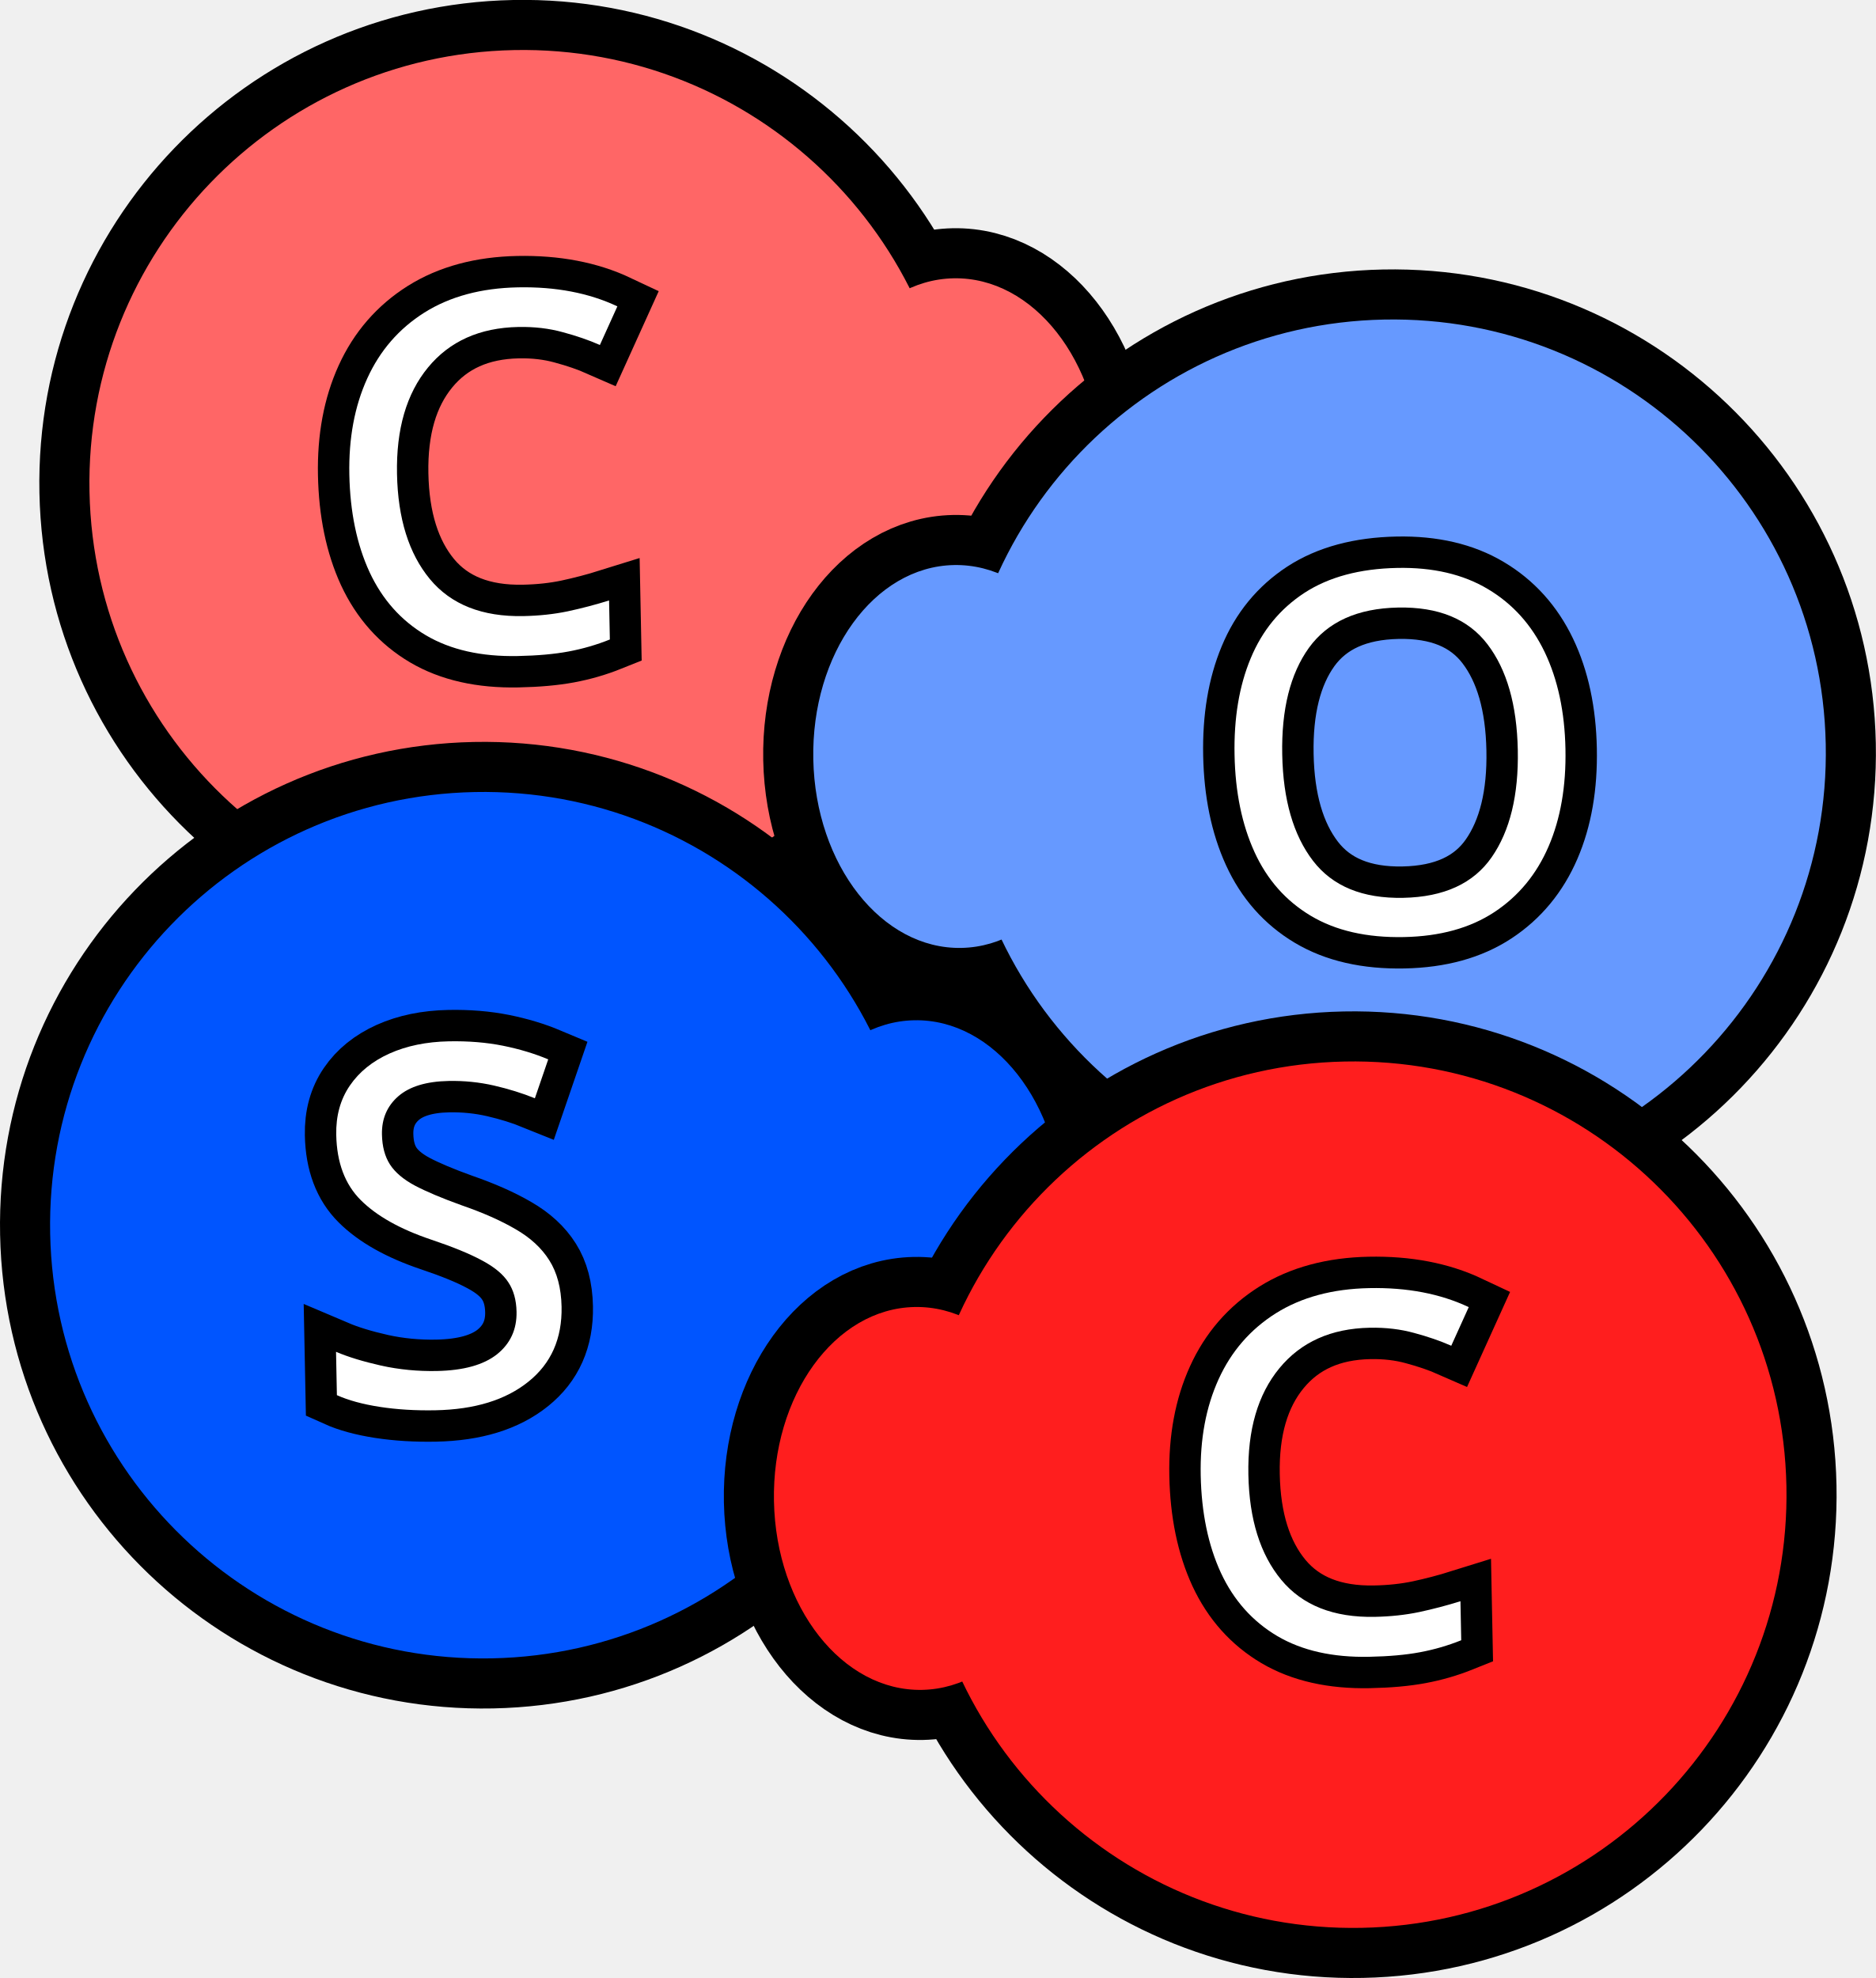
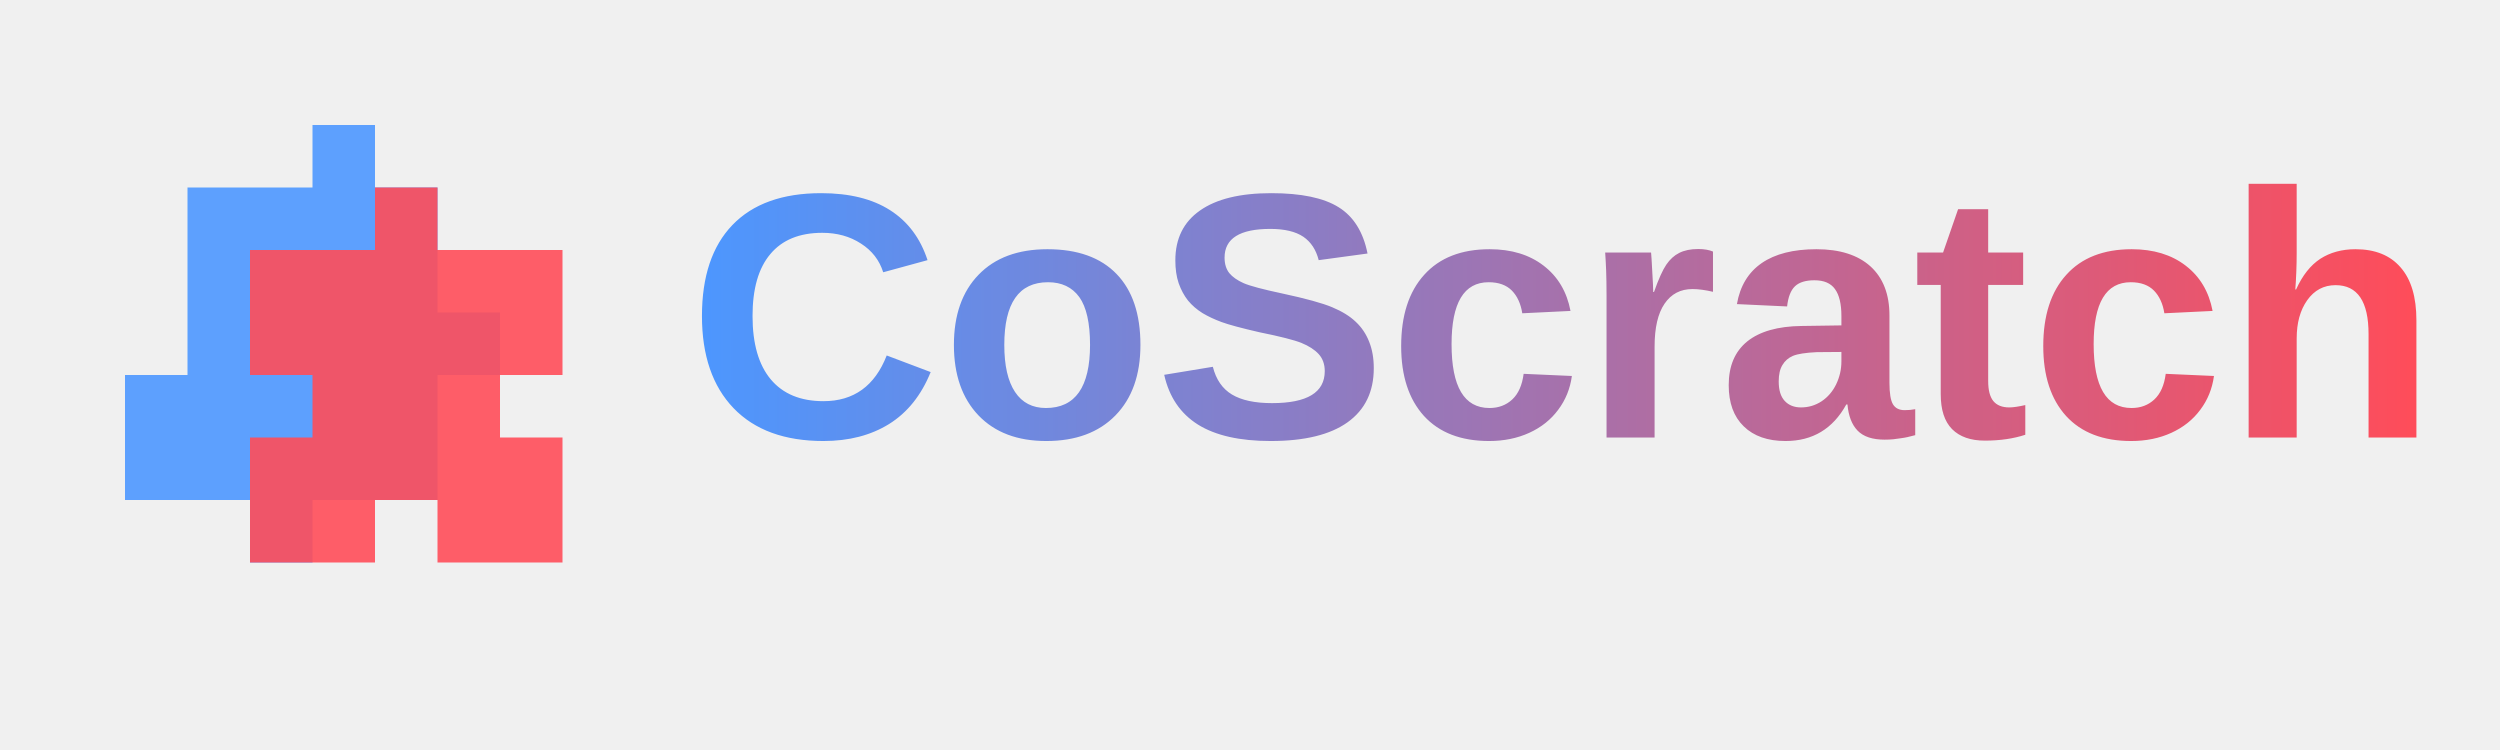
- <svg xmlns="http://www.w3.org/2000/svg" version="1.1" width="234.109" height="246.87" viewBox="0,0,234.109,246.87">
-   <g transform="translate(-122.9398,-56.57035)">
-     <g stroke-miterlimit="10">
-       <path d="M260.443,114.839c0.262,13.195 -7.594,24.052 -17.546,24.25c-9.952,0.198 -18.233,-10.339 -18.495,-23.534c-0.262,-13.195 7.594,-24.052 17.546,-24.25c9.952,-0.198 18.233,10.339 18.495,23.534z" fill="none" stroke="#000000" stroke-width="12.5" />
-       <path d="M134.109,117.955c-0.593,-29.857 23.131,-54.542 52.988,-55.135c29.857,-0.593 54.542,23.131 55.135,52.988c0.593,29.857 -23.131,54.542 -52.988,55.135c-29.857,0.593 -54.542,-23.131 -55.135,-52.988z" fill="none" stroke="#000000" stroke-width="12.5" />
-       <g fill="#ff6666" stroke="none" stroke-width="0">
-         <path d="M260.443,114.839c0.262,13.195 -7.594,24.052 -17.546,24.25c-9.952,0.198 -18.233,-10.339 -18.495,-23.534c-0.262,-13.195 7.594,-24.052 17.546,-24.25c9.952,-0.198 18.233,10.339 18.495,23.534z" />
-         <path d="M134.109,117.955c-0.593,-29.857 23.131,-54.542 52.988,-55.135c29.857,-0.593 54.542,23.131 55.135,52.988c0.593,29.857 -23.131,54.542 -52.988,55.135c-29.857,0.593 -54.542,-23.131 -55.135,-52.988z" />
-       </g>
-       <g font-family="&quot;Arial Rounded MT&quot;, Sans Serif" font-weight="normal" font-size="40" text-anchor="start">
-         <text transform="translate(163.1645,138.2964) rotate(-1.13738) scale(1.56698,1.56698)" font-size="40" xml:space="preserve" fill="#000000" stroke="#000000" stroke-width="5">
-           <tspan x="0" dy="0">C</tspan>
-         </text>
-         <text transform="translate(163.1646,138.2964) rotate(-1.13738) scale(1.56698,1.56698)" font-size="40" xml:space="preserve" fill="#ffffff" stroke="none" stroke-width="1">
-           <tspan x="0" dy="0">C</tspan>
-         </text>
-       </g>
-       <g>
-         <path d="M241.988,127.093c9.952,-0.198 18.233,10.339 18.495,23.534c0.262,13.195 -7.594,24.052 -17.546,24.25c-9.952,0.198 -18.233,-10.339 -18.495,-23.534c-0.262,-13.195 7.594,-24.052 17.546,-24.25z" fill="none" stroke="#000000" stroke-width="12.5" />
-         <path d="M297.811,204.577c-29.857,0.593 -54.542,-23.131 -55.135,-52.988c-0.593,-29.857 23.131,-54.542 52.988,-55.135c29.857,-0.593 54.542,23.131 55.135,52.988c0.593,29.857 -23.131,54.542 -52.988,55.135z" fill="none" stroke="#000000" stroke-width="12.5" />
-         <g fill="#6699ff" stroke="none" stroke-width="0">
-           <path d="M241.988,127.093c9.952,-0.198 18.233,10.339 18.495,23.534c0.262,13.195 -7.594,24.052 -17.546,24.25c-9.952,0.198 -18.233,-10.339 -18.495,-23.534c-0.262,-13.195 7.594,-24.052 17.546,-24.25z" />
-           <path d="M297.811,204.577c-29.857,0.593 -54.542,-23.131 -55.135,-52.988c-0.593,-29.857 23.131,-54.542 52.988,-55.135c29.857,-0.593 54.542,23.131 55.135,52.988c0.593,29.857 -23.131,54.542 -52.988,55.135z" />
-         </g>
-         <g font-family="&quot;Arial Rounded MT&quot;, Sans Serif" font-weight="normal" font-size="40" text-anchor="start">
-           <text transform="translate(273.6445,173.3733) rotate(-1.13738) scale(1.56698,1.56698)" font-size="40" xml:space="preserve" fill="#000000" stroke="#000000" stroke-width="5">
-             <tspan x="0" dy="0">O</tspan>
-           </text>
-           <text transform="translate(273.6445,173.3733) rotate(-1.13738) scale(1.56698,1.56698)" font-size="40" xml:space="preserve" fill="#ffffff" stroke="none" stroke-width="1">
-             <tspan x="0" dy="0">O</tspan>
-           </text>
-         </g>
-       </g>
-       <path d="M255.534,207.442c0.262,13.195 -7.594,24.052 -17.546,24.25c-9.952,0.198 -18.233,-10.339 -18.495,-23.534c-0.262,-13.195 7.594,-24.052 17.546,-24.25c9.952,-0.198 18.233,10.339 18.495,23.534z" fill="none" stroke="#000000" stroke-width="12.5" />
-       <path d="M129.201,210.558c-0.593,-29.857 23.131,-54.542 52.988,-55.135c29.857,-0.593 54.542,23.131 55.135,52.988c0.593,29.857 -23.131,54.542 -52.988,55.135c-29.857,0.593 -54.542,-23.131 -55.135,-52.988z" fill="none" stroke="#000000" stroke-width="12.5" />
-       <g fill="#0055ff" stroke="none" stroke-width="0">
-         <path d="M255.534,207.442c0.262,13.195 -7.594,24.052 -17.546,24.25c-9.952,0.198 -18.233,-10.339 -18.495,-23.534c-0.262,-13.195 7.594,-24.052 17.546,-24.25c9.952,-0.198 18.233,10.339 18.495,23.534z" />
-         <path d="M129.201,210.558c-0.593,-29.857 23.131,-54.542 52.988,-55.135c29.857,-0.593 54.542,23.131 55.135,52.988c0.593,29.857 -23.131,54.542 -52.988,55.135c-29.857,0.593 -54.542,-23.131 -55.135,-52.988z" />
-       </g>
-       <path d="M237.079,219.696c9.952,-0.198 18.233,10.339 18.495,23.534c0.262,13.195 -7.594,24.052 -17.546,24.25c-9.952,0.198 -18.233,-10.339 -18.495,-23.534c-0.262,-13.195 7.594,-24.052 17.546,-24.25z" fill="none" stroke="#000000" stroke-width="12.5" />
-       <path d="M292.903,297.18c-29.857,0.593 -54.542,-23.131 -55.135,-52.988c-0.593,-29.857 23.131,-54.542 52.988,-55.135c29.857,-0.593 54.542,23.131 55.135,52.988c0.593,29.857 -23.131,54.542 -52.988,55.135z" fill="none" stroke="#000000" stroke-width="12.5" />
-       <g fill="#ff1e1e" stroke="none" stroke-width="0">
-         <path d="M237.079,219.696c9.952,-0.198 18.233,10.339 18.495,23.534c0.262,13.195 -7.594,24.052 -17.546,24.25c-9.952,0.198 -18.233,-10.339 -18.495,-23.534c-0.262,-13.195 7.594,-24.052 17.546,-24.25z" />
-         <path d="M292.903,297.18c-29.857,0.593 -54.542,-23.131 -55.135,-52.988c-0.593,-29.857 23.131,-54.542 52.988,-55.135c29.857,-0.593 54.542,23.131 55.135,52.988c0.593,29.857 -23.131,54.542 -52.988,55.135z" />
-       </g>
-       <g font-family="&quot;Arial Rounded MT&quot;, Sans Serif" font-weight="normal" font-size="40" text-anchor="start">
-         <text transform="translate(269.4188,263.199) rotate(-1.13738) scale(1.56698,1.56698)" font-size="40" xml:space="preserve" fill="#000000" stroke="#000000" stroke-width="5">
-           <tspan x="0" dy="0">C</tspan>
-         </text>
-         <text transform="translate(269.4188,263.199) rotate(-1.13738) scale(1.56698,1.56698)" font-size="40" xml:space="preserve" fill="#ffffff" stroke="none" stroke-width="1">
-           <tspan x="0" dy="0">C</tspan>
-         </text>
-       </g>
-       <g font-family="&quot;Arial Rounded MT&quot;, Sans Serif" font-weight="400" font-size="40" text-anchor="start">
-         <text transform="translate(161.8085,232.2541) rotate(-1.13738) scale(1.56698,1.56698)" font-size="40" xml:space="preserve" fill="#000000" stroke="#000000" stroke-width="5">
-           <tspan x="0" dy="0">S</tspan>
-         </text>
-         <text transform="translate(161.8085,232.2541) rotate(-1.13738) scale(1.56698,1.56698)" font-size="40" xml:space="preserve" fill="#ffffff" stroke-opacity="0" stroke="#000000" stroke-width="0">
-           <tspan x="0" dy="0">S</tspan>
-         </text>
-       </g>
-     </g>
+ <svg xmlns="http://www.w3.org/2000/svg" width="200" height="60" viewBox="0 0 200 60">
+   <defs>
+     <linearGradient id="gradient1" x1="0%" y1="0%" x2="100%" y2="0%">
+       <stop offset="0%" style="stop-color:#4C97FF;stop-opacity:1" />
+       <stop offset="100%" style="stop-color:#FF4C59;stop-opacity:1" />
+     </linearGradient>
+   </defs>
+   <g transform="translate(5, 10)">
+     <path d="M 10 5 L 20 5 L 20 0 L 25 0 L 25 5 L 30 5 L 30 15 L 35 15 L 35 20 L 30 20 L 30 30 L 20 30 L 20 35 L 15 35 L 15 30 L 5 30 L 5 20 L 10 20 L 10 5 Z" fill="#4C97FF" opacity="0.9" />
+     <path d="M 15 10 L 25 10 L 25 5 L 30 5 L 30 10 L 40 10 L 40 20 L 35 20 L 35 25 L 40 25 L 40 35 L 30 35 L 30 30 L 25 30 L 25 35 L 15 35 L 15 25 L 20 25 L 20 20 L 15 20 L 15 10 Z" fill="#FF4C59" opacity="0.9" />
  </g>
+   <text x="55" y="35" font-family="'Arial Rounded MT Bold', 'Montserrat', Arial, sans-serif" font-size="28" font-weight="bold" fill="url(#gradient1)">
+     CoScratch
+   </text>
</svg>
